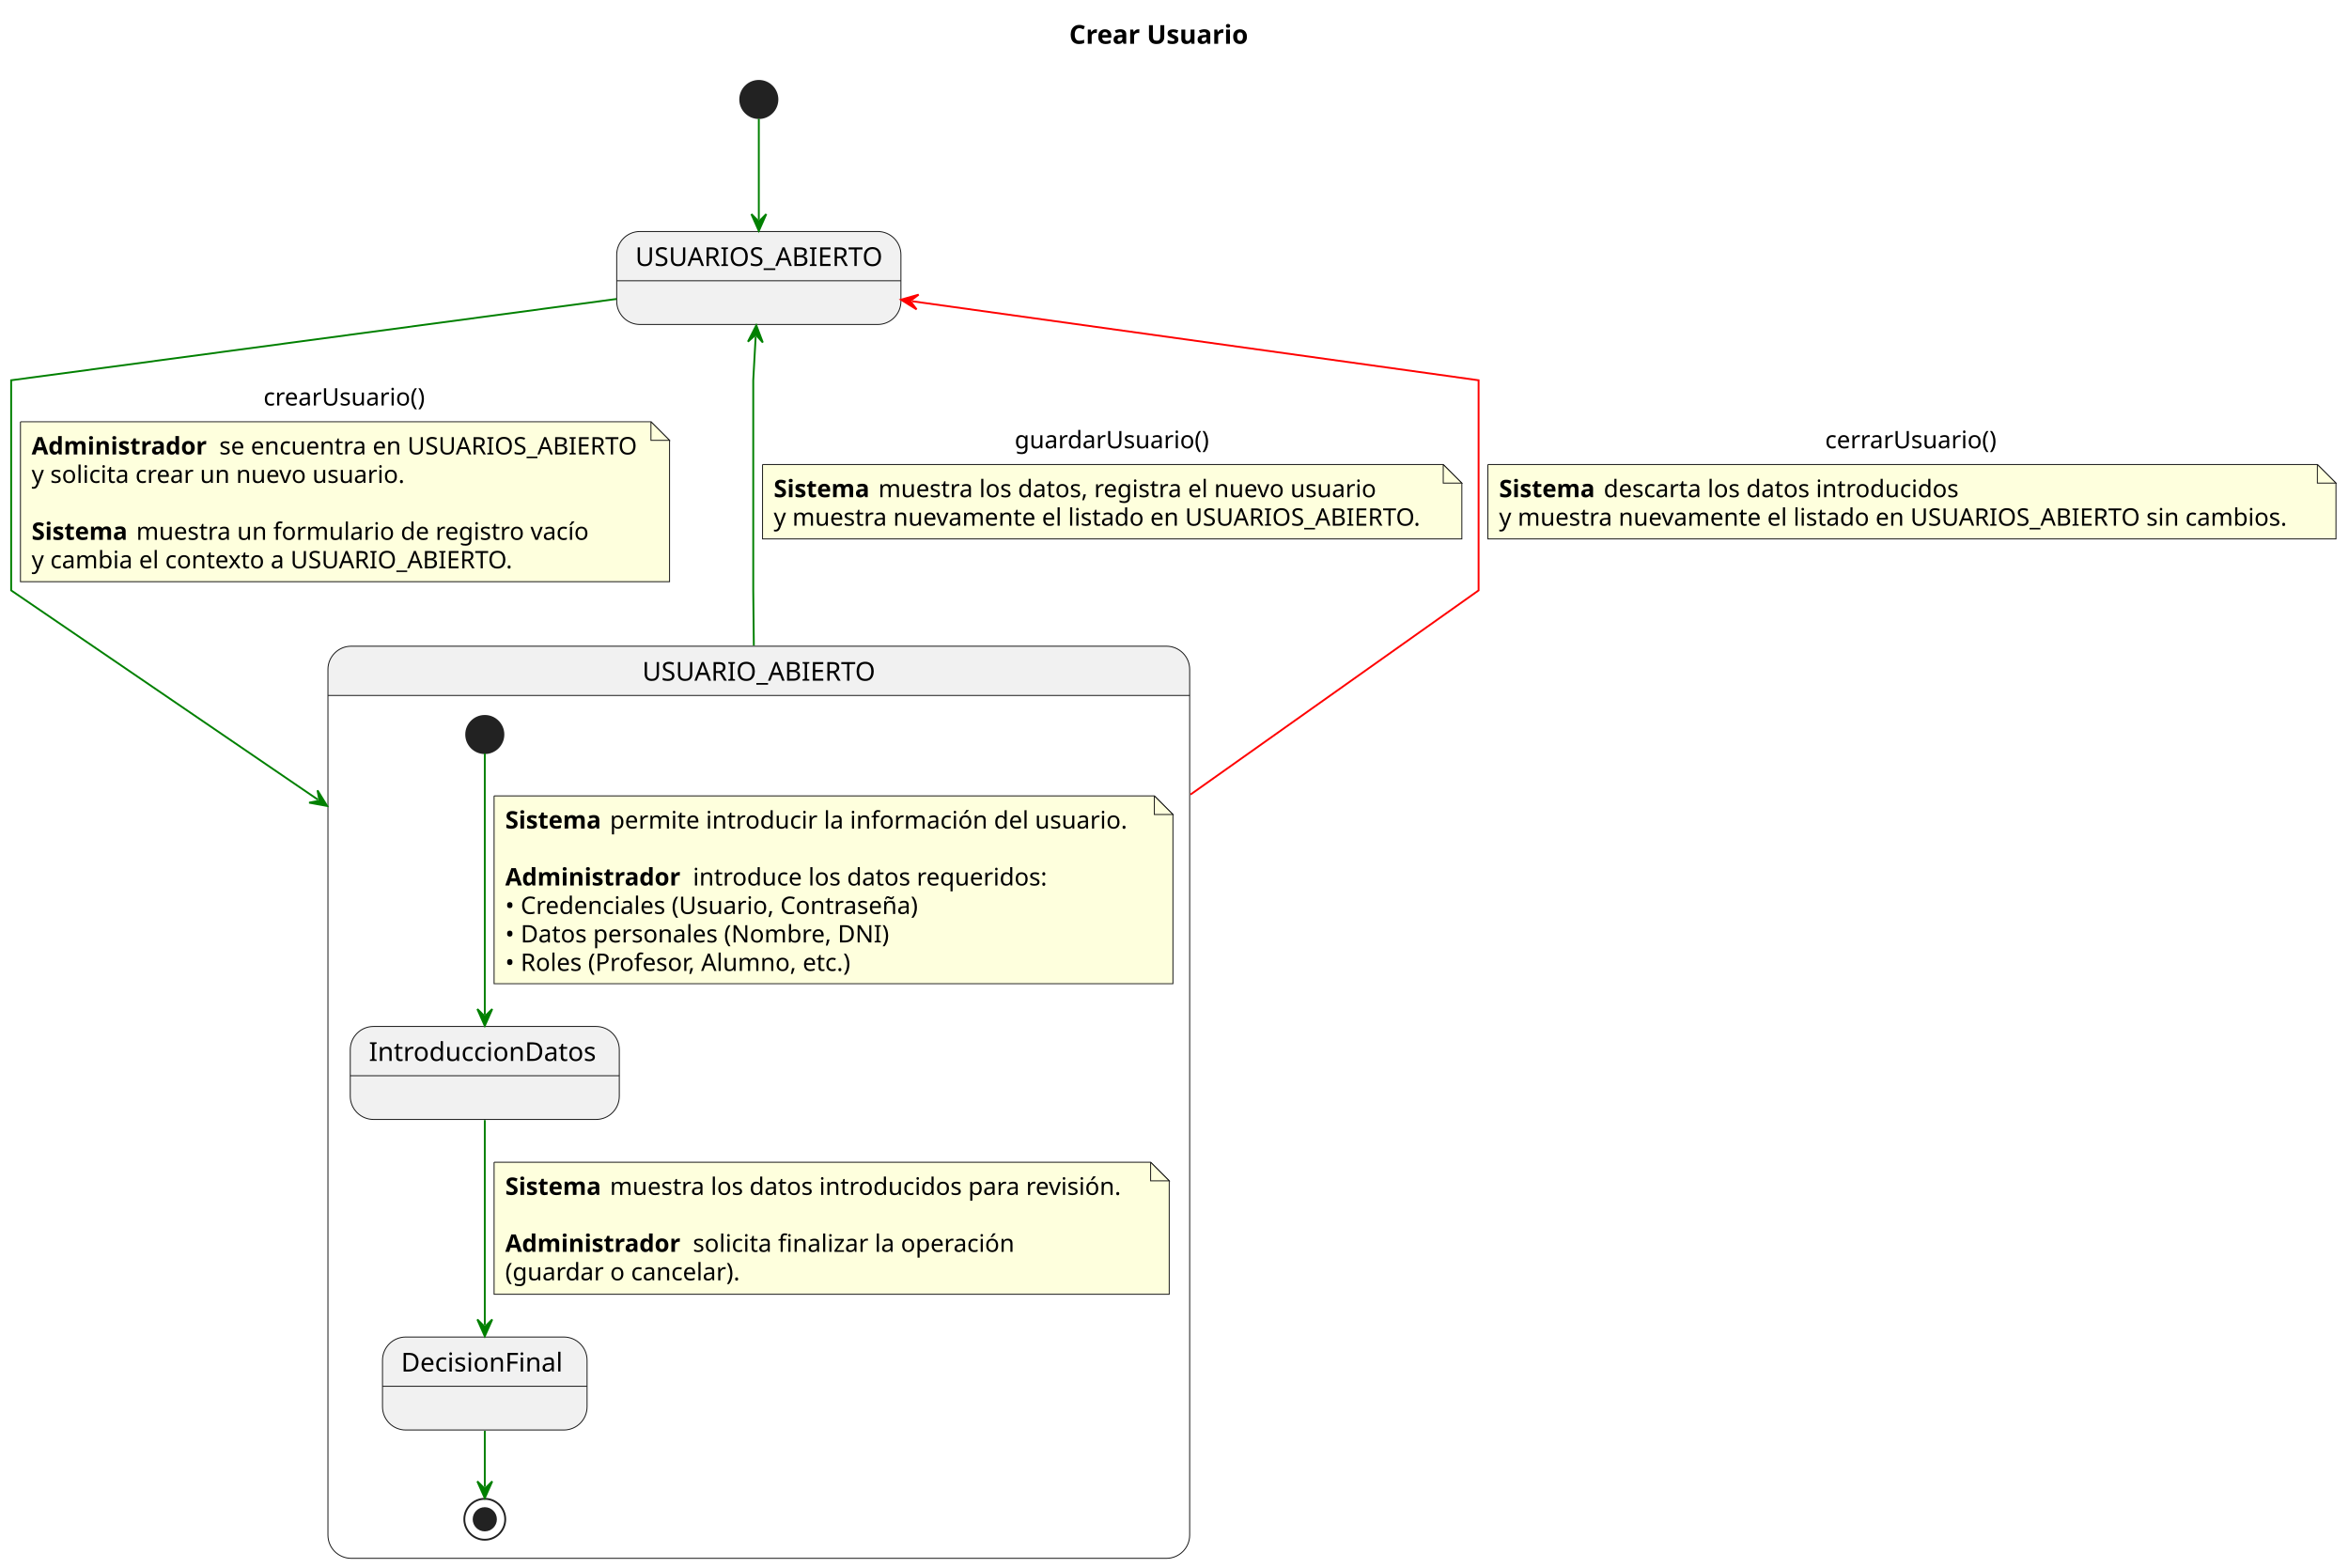
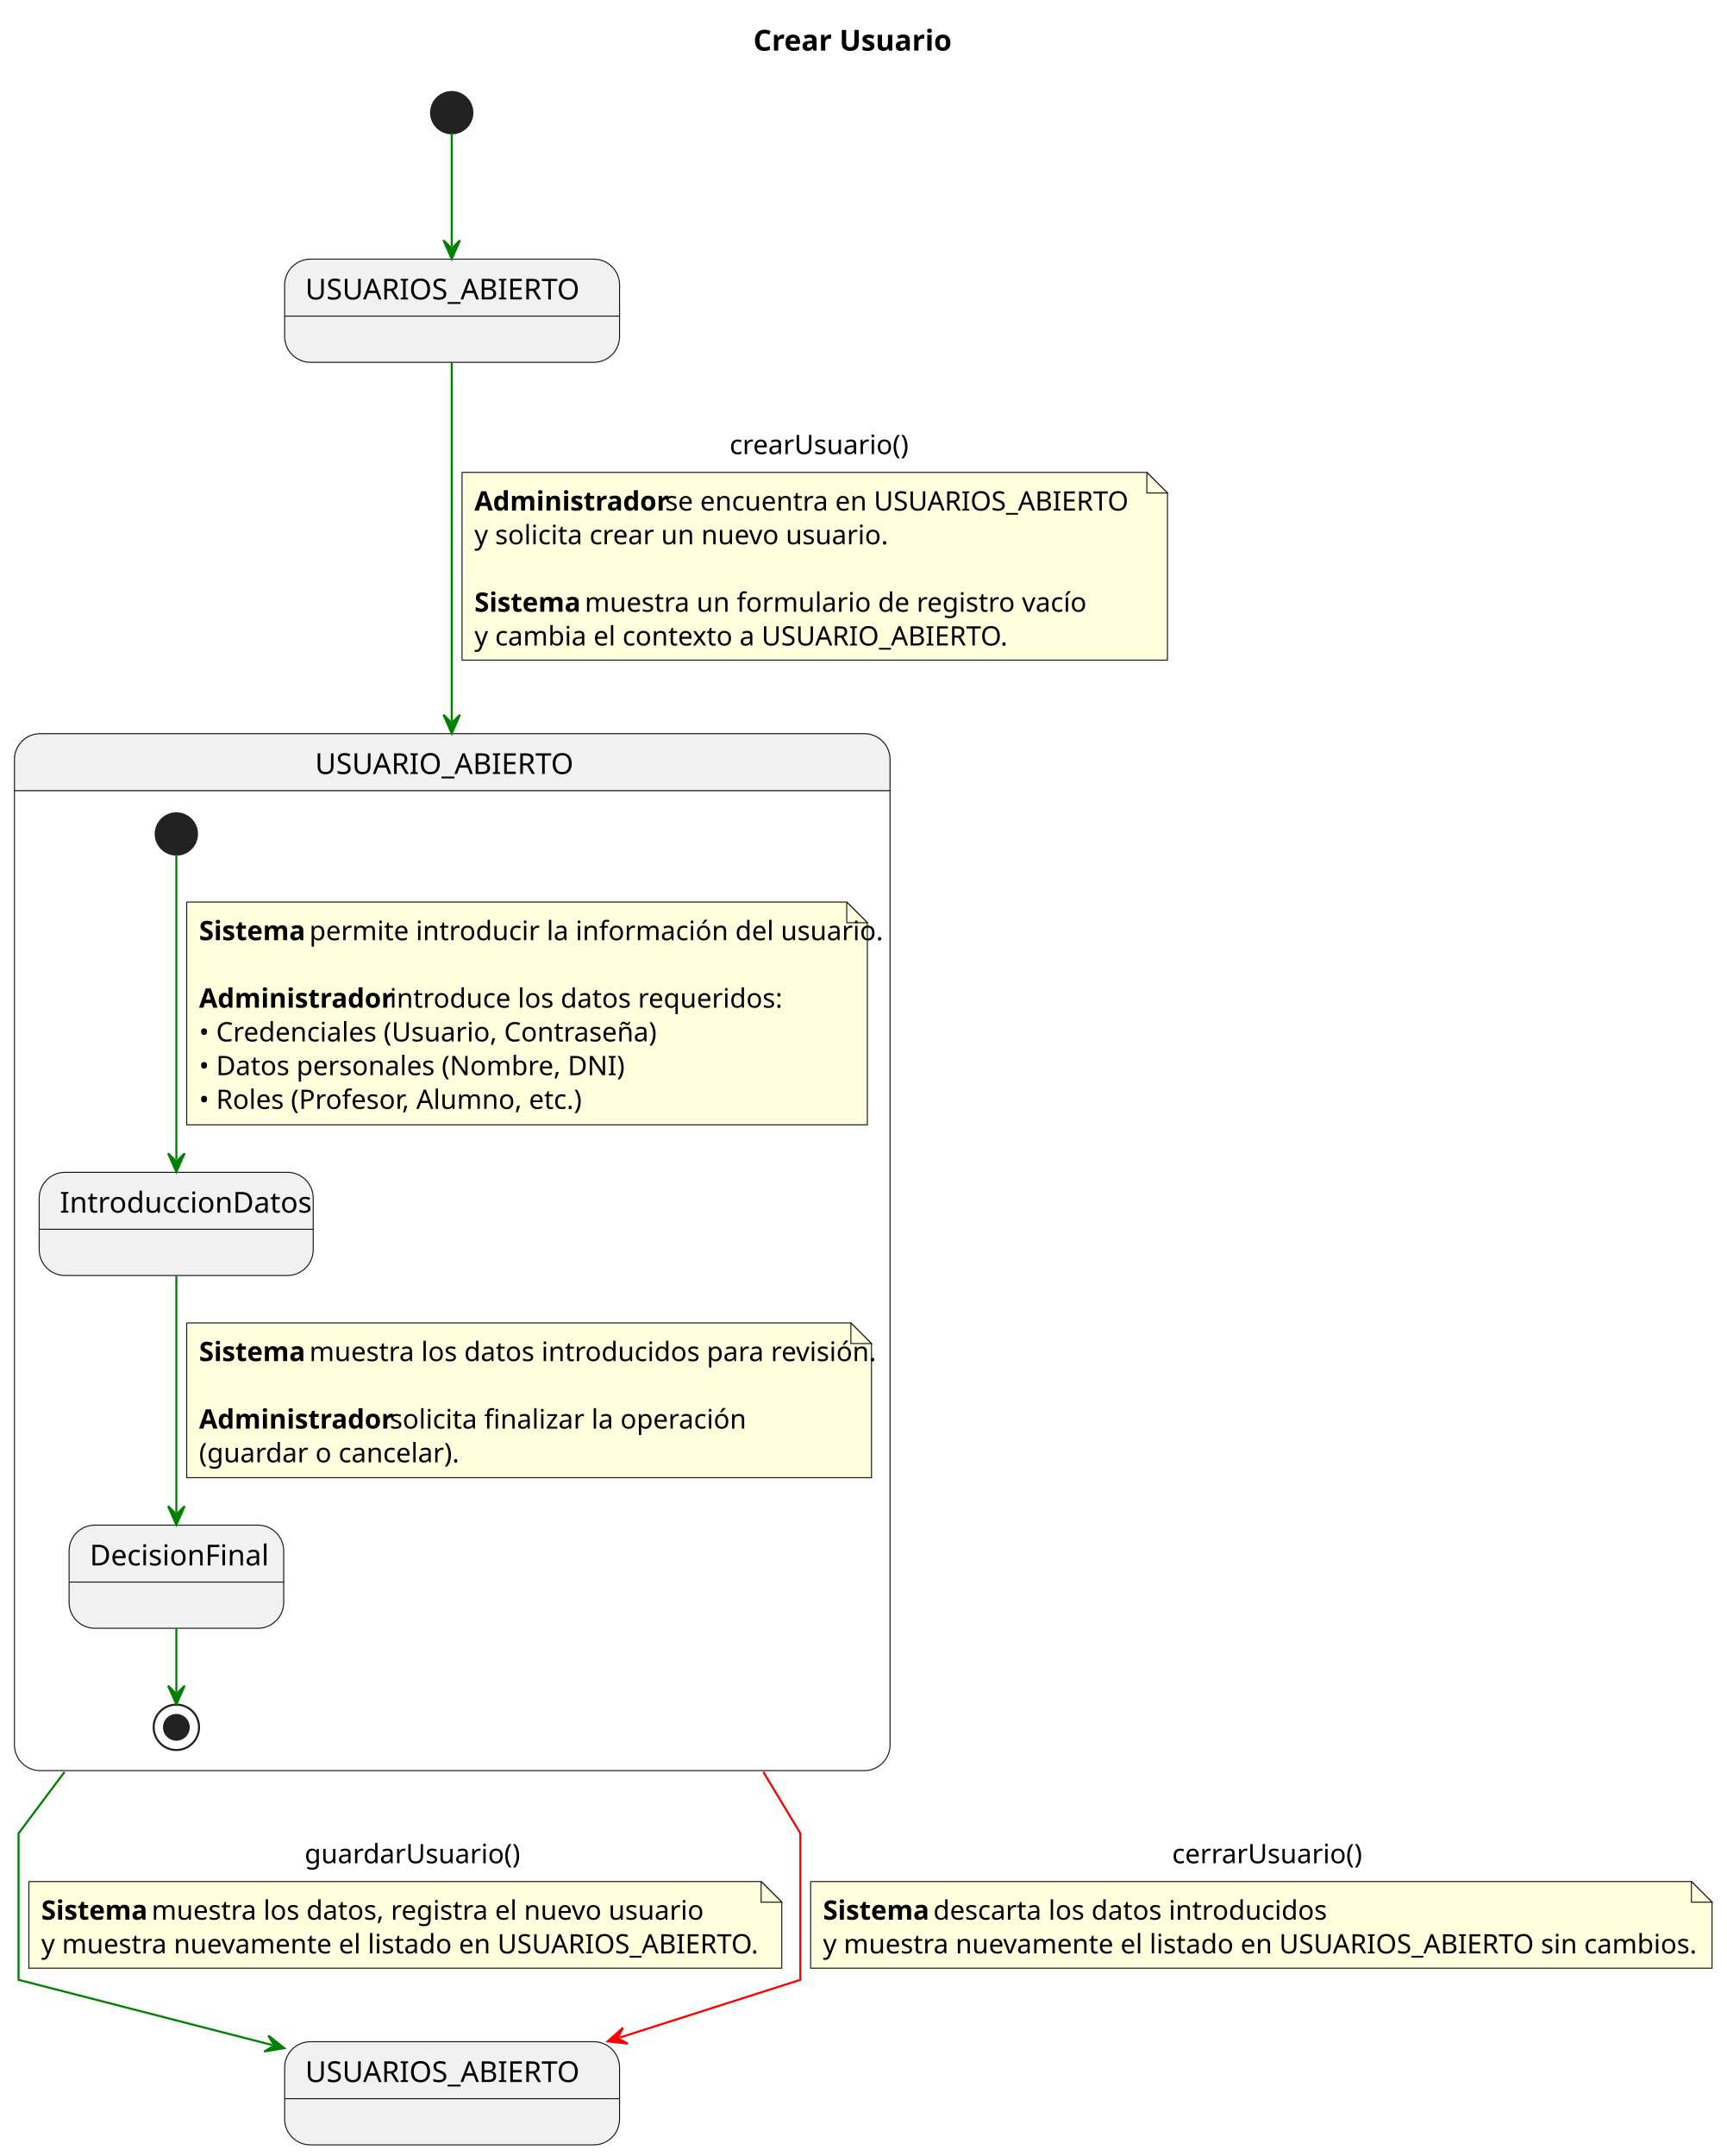
- <svg xmlns="http://www.w3.org/2000/svg" contentStyleType="text/css" data-diagram-type="STATE" height="843px" preserveAspectRatio="none" style="width:1263px;height:843px;background:#FFFFFF;" version="1.1" viewBox="0 0 1263 843" width="1263px" zoomAndPan="magnify">
+ <svg xmlns="http://www.w3.org/2000/svg" contentStyleType="text/css" data-diagram-type="STATE" height="1045px" preserveAspectRatio="none" style="width:837px;height:1045px;background:#FFFFFF;" version="1.1" viewBox="0 0 837 1045" width="837px" zoomAndPan="magnify">
  <defs />
  <g>
-     <g class="title" data-source-line="1">
-       <text fill="#000000" font-family="sans-serif" font-size="14" font-weight="bold" lengthAdjust="spacing" textLength="99.258" x="574.871" y="23.535">Crear Usuario</text>
+     <text fill="#000000" font-family="sans-serif" font-size="14" font-weight="bold" lengthAdjust="spacing" textLength="92.593" x="365.204" y="24.533">Crear Usuario</text>
+     <g id="USUARIOS_ABIERTO_INICIAL">
+       <rect fill="#F1F1F1" height="50" rx="12.5" ry="12.5" style="stroke:#181818;stroke-width:0.5;" width="162.365" x="138" y="125.609" />
+       <line style="stroke:#181818;stroke-width:0.5;" x1="138" x2="300.365" y1="153.219" y2="153.219" />
+       <text fill="#000000" font-family="sans-serif" font-size="14" lengthAdjust="spacing" textLength="142.365" x="148" y="145.143">USUARIOS_ABIERTO</text>
    </g>
-     <g id="USUARIOS_ABIERTO_INICIAL">
-       <rect fill="#F1F1F1" height="50" rx="12.5" ry="12.5" style="stroke:#181818;stroke-width:0.5;" width="152.815" x="331.59" y="124.488" />
-       <line style="stroke:#181818;stroke-width:0.5;" x1="331.59" x2="484.405" y1="150.977" y2="150.977" />
-       <text fill="#000000" font-family="sans-serif" font-size="14" lengthAdjust="spacing" textLength="132.815" x="341.59" y="143.023">USUARIOS_ABIERTO</text>
+     <g id="USUARIOS_ABIERTO_FINAL">
+       <rect fill="#F1F1F1" height="50" rx="12.5" ry="12.5" style="stroke:#181818;stroke-width:0.5;" width="162.365" x="138" y="989.609" />
+       <line style="stroke:#181818;stroke-width:0.5;" x1="138" x2="300.365" y1="1017.219" y2="1017.219" />
+       <text fill="#000000" font-family="sans-serif" font-size="14" lengthAdjust="spacing" textLength="142.365" x="148" y="1009.143">USUARIOS_ABIERTO</text>
    </g>
-     <path d="M188.83,347.488 L627.16,347.488 A12.5,12.5 0 0 1 639.66,359.988 L639.66,373.977 L176.33,373.977 L176.33,359.988 A12.5,12.5 0 0 1 188.83,347.488" fill="#F1F1F1" />
-     <rect fill="none" height="490.488" rx="12.5" ry="12.5" style="stroke:#181818;stroke-width:0.5;" width="463.33" x="176.33" y="347.488" />
-     <line style="stroke:#181818;stroke-width:0.5;" x1="176.33" x2="639.66" y1="373.977" y2="373.977" />
-     <text fill="#000000" font-family="sans-serif" font-size="14" lengthAdjust="spacing" textLength="125.275" x="345.357" y="366.023">USUARIO_ABIERTO</text>
+     <path d="M19.5,355.609 L419,355.609 A12.5,12.5 0 0 1 431.5,368.109 L431.5,383.219 L7,383.219 L7,368.109 A12.5,12.5 0 0 1 19.5,355.609" fill="#F1F1F1" style="stroke:#F1F1F1;stroke-width:1;" />
+     <rect fill="none" height="502.609" rx="12.5" ry="12.5" style="stroke:#181818;stroke-width:0.5;" width="424.5" x="7" y="355.609" />
+     <line style="stroke:#181818;stroke-width:0.5;" x1="7" x2="431.5" y1="383.219" y2="383.219" />
+     <text fill="#000000" font-family="sans-serif" font-size="14" lengthAdjust="spacing" textLength="133.027" x="152.736" y="375.143">USUARIO_ABIERTO</text>
    <g id="USUARIO_ABIERTO_COMP.IntroduccionDatos">
-       <rect fill="#F1F1F1" height="50" rx="12.5" ry="12.5" style="stroke:#181818;stroke-width:0.5;" width="144.653" x="188.33" y="551.977" />
-       <line style="stroke:#181818;stroke-width:0.5;" x1="188.33" x2="332.983" y1="578.465" y2="578.465" />
-       <text fill="#000000" font-family="sans-serif" font-size="14" lengthAdjust="spacing" textLength="124.653" x="198.33" y="570.512">IntroduccionDatos</text>
+       <rect fill="#F1F1F1" height="50" rx="12.5" ry="12.5" style="stroke:#181818;stroke-width:0.5;" width="132.841" x="19" y="568.219" />
+       <line style="stroke:#181818;stroke-width:0.5;" x1="19" x2="151.841" y1="595.828" y2="595.828" />
+       <text fill="#000000" font-family="sans-serif" font-size="14" lengthAdjust="spacing" textLength="112.841" x="29" y="587.752">IntroduccionDatos</text>
    </g>
    <g id="USUARIO_ABIERTO_COMP.DecisionFinal">
-       <rect fill="#F1F1F1" height="50" rx="12.5" ry="12.5" style="stroke:#181818;stroke-width:0.5;" width="109.995" x="205.66" y="718.977" />
-       <line style="stroke:#181818;stroke-width:0.5;" x1="205.66" x2="315.655" y1="745.465" y2="745.465" />
-       <text fill="#000000" font-family="sans-serif" font-size="14" lengthAdjust="spacing" textLength="89.995" x="215.66" y="737.512">DecisionFinal</text>
+       <rect fill="#F1F1F1" height="50" rx="12.5" ry="12.5" style="stroke:#181818;stroke-width:0.5;" width="104.034" x="33.5" y="739.219" />
+       <line style="stroke:#181818;stroke-width:0.5;" x1="33.5" x2="137.534" y1="766.828" y2="766.828" />
+       <text fill="#000000" font-family="sans-serif" font-size="14" lengthAdjust="spacing" textLength="84.034" x="43.5" y="758.752">DecisionFinal</text>
    </g>
-     <ellipse cx="260.66" cy="394.977" fill="#222222" rx="10" ry="10" style="stroke:#222222;stroke-width:1;" />
-     <ellipse cx="260.66" cy="816.977" fill="none" rx="11" ry="11" style="stroke:#222222;stroke-width:1;" />
-     <ellipse cx="260.66" cy="816.977" fill="#222222" rx="6" ry="6" style="stroke:#222222;stroke-width:1;" />
-     <g class="link" data-entity-1=".start.USUARIO_ABIERTO_COMP" data-entity-2="IntroduccionDatos" data-source-line="23" data-uid="lnk6" id="link_.start.USUARIO_ABIERTO_COMP_IntroduccionDatos">
-       <path d="M260.66,405.147 C260.66,432.017 260.66,505.167 260.66,545.597" fill="none" id="*start*USUARIO_ABIERTO_COMP-to-IntroduccionDatos" style="stroke:#008000;stroke-width:1;" />
-       <polygon fill="#008000" points="260.66,551.597,264.66,542.597,260.66,546.597,256.66,542.597,260.66,551.597" style="stroke:#008000;stroke-width:1;" />
-       <path d="M265.66,427.977 L265.66,528.977 L630.66,528.977 L630.66,437.977 L620.66,427.977 L265.66,427.977" fill="#FEFFDD" style="stroke:#181818;stroke-width:0.5;" />
-       <path d="M620.66,427.977 L620.66,437.977 L630.66,437.977 L620.66,427.977" fill="#FEFFDD" style="stroke:#181818;stroke-width:0.5;" />
-       <text fill="#000000" font-family="sans-serif" font-size="13" font-weight="bold" lengthAdjust="spacing" textLength="52.14" x="271.66" y="445.545">Sistema</text>
-       <text fill="#000000" font-family="sans-serif" font-size="13" lengthAdjust="spacing" textLength="288.222" x="327.913" y="445.545">permite introducir la información del usuario.</text>
-       <text fill="#000000" font-family="sans-serif" font-size="13" lengthAdjust="spacing" textLength="4.113" x="271.66" y="460.856"> </text>
-       <text fill="#000000" font-family="sans-serif" font-size="13" font-weight="bold" lengthAdjust="spacing" textLength="96.783" x="271.66" y="476.166">Administrador</text>
-       <text fill="#000000" font-family="sans-serif" font-size="13" lengthAdjust="spacing" textLength="197.73" x="372.556" y="476.166">introduce los datos requeridos:</text>
-       <text fill="#000000" font-family="sans-serif" font-size="13" lengthAdjust="spacing" textLength="231.937" x="271.66" y="491.477">• Credenciales (Usuario, Contraseña)</text>
-       <text fill="#000000" font-family="sans-serif" font-size="13" lengthAdjust="spacing" textLength="214.487" x="271.66" y="506.787">• Datos personales (Nombre, DNI)</text>
-       <text fill="#000000" font-family="sans-serif" font-size="13" lengthAdjust="spacing" textLength="198.561" x="271.66" y="522.098">• Roles (Profesor, Alumno, etc.)</text>
+     <ellipse cx="85.5" cy="404.219" fill="#222222" rx="10" ry="10" style="stroke:#222222;stroke-width:1;" />
+     <ellipse cx="85.5" cy="837.219" fill="none" rx="11" ry="11" style="stroke:#222222;stroke-width:1;" />
+     <ellipse cx="85.5" cy="837.219" fill="#222222" rx="6" ry="6" style="stroke:#222222;stroke-width:1;" />
+     <g class="link" data-entity-1="*start*USUARIO_ABIERTO_COMP" data-entity-2="IntroduccionDatos" data-source-line="24" data-uid="lnk6" id="link_*start*USUARIO_ABIERTO_COMP_IntroduccionDatos">
+       <path d="M85.5,414.239 C85.5,441.889 85.5,520.129 85.5,562.029" fill="none" id="*start*USUARIO_ABIERTO_COMP-to-IntroduccionDatos" style="stroke:#008000;stroke-width:1;" />
+       <polygon fill="#008000" points="85.5,568.029,89.5,559.029,85.5,563.029,81.5,559.029,85.5,568.029" style="stroke:#008000;stroke-width:1;" />
+       <path d="M90.5,437.219 L90.5,545.219 L420.5,545.219 L420.5,447.219 L410.5,437.219 L90.5,437.219" fill="#FEFFDD" style="stroke:#181818;stroke-width:0.5;" />
+       <path d="M410.5,437.219 L410.5,447.219 L420.5,447.219 L410.5,437.219" fill="#FEFFDD" style="stroke:#181818;stroke-width:0.5;" />
+       <text fill="#000000" font-family="sans-serif" font-size="13" font-weight="bold" lengthAdjust="spacing" textLength="49.861" x="96.5" y="455.714">Sistema</text>
+       <text fill="#000000" font-family="sans-serif" font-size="13" lengthAdjust="spacing" textLength="255.785" x="149.973" y="455.714">permite introducir la información del usuario.</text>
+       <text fill="#000000" font-family="sans-serif" font-size="13" lengthAdjust="spacing" textLength="3.612" x="96.5" y="472.065"> </text>
+       <text fill="#000000" font-family="sans-serif" font-size="13" font-weight="bold" lengthAdjust="spacing" textLength="88.842" x="96.5" y="488.417">Administrador</text>
+       <text fill="#000000" font-family="sans-serif" font-size="13" lengthAdjust="spacing" textLength="177.773" x="188.954" y="488.417">introduce los datos requeridos:</text>
+       <text fill="#000000" font-family="sans-serif" font-size="13" lengthAdjust="spacing" textLength="216.265" x="96.5" y="504.769">• Credenciales (Usuario, Contraseña)</text>
+       <text fill="#000000" font-family="sans-serif" font-size="13" lengthAdjust="spacing" textLength="198.18" x="96.5" y="521.12">• Datos personales (Nombre, DNI)</text>
+       <text fill="#000000" font-family="sans-serif" font-size="13" lengthAdjust="spacing" textLength="183.009" x="96.5" y="537.472">• Roles (Profesor, Alumno, etc.)</text>
    </g>
-     <g class="link" data-entity-1="IntroduccionDatos" data-entity-2="DecisionFinal" data-source-line="33" data-uid="lnk7" id="link_IntroduccionDatos_DecisionFinal">
-       <path d="M260.66,602.327 C260.66,633.517 260.66,681.287 260.66,712.527" fill="none" id="IntroduccionDatos-to-DecisionFinal" style="stroke:#008000;stroke-width:1;" />
-       <polygon fill="#008000" points="260.66,718.527,264.66,709.527,260.66,713.527,256.66,709.527,260.66,718.527" style="stroke:#008000;stroke-width:1;" />
-       <path d="M265.66,624.977 L265.66,695.977 L628.66,695.977 L628.66,634.977 L618.66,624.977 L265.66,624.977" fill="#FEFFDD" style="stroke:#181818;stroke-width:0.5;" />
-       <path d="M618.66,624.977 L618.66,634.977 L628.66,634.977 L618.66,624.977" fill="#FEFFDD" style="stroke:#181818;stroke-width:0.5;" />
-       <text fill="#000000" font-family="sans-serif" font-size="13" font-weight="bold" lengthAdjust="spacing" textLength="52.14" x="271.66" y="642.545">Sistema</text>
-       <text fill="#000000" font-family="sans-serif" font-size="13" lengthAdjust="spacing" textLength="286.121" x="327.913" y="642.545">muestra los datos introducidos para revisión.</text>
-       <text fill="#000000" font-family="sans-serif" font-size="13" lengthAdjust="spacing" textLength="4.113" x="271.66" y="657.856"> </text>
-       <text fill="#000000" font-family="sans-serif" font-size="13" font-weight="bold" lengthAdjust="spacing" textLength="96.783" x="271.66" y="673.166">Administrador</text>
-       <text fill="#000000" font-family="sans-serif" font-size="13" lengthAdjust="spacing" textLength="181.492" x="372.556" y="673.166">solicita finalizar la operación</text>
-       <text fill="#000000" font-family="sans-serif" font-size="13" lengthAdjust="spacing" textLength="130.197" x="271.66" y="688.477">(guardar o cancelar).</text>
+     <g class="link" data-entity-1="IntroduccionDatos" data-entity-2="DecisionFinal" data-source-line="34" data-uid="lnk7" id="link_IntroduccionDatos_DecisionFinal">
+       <path d="M85.5,618.429 C85.5,650.559 85.5,700.949 85.5,733.049" fill="none" id="IntroduccionDatos-to-DecisionFinal" style="stroke:#008000;stroke-width:1;" />
+       <polygon fill="#008000" points="85.5,739.049,89.5,730.049,85.5,734.049,81.5,730.049,85.5,739.049" style="stroke:#008000;stroke-width:1;" />
+       <path d="M90.5,641.219 L90.5,716.219 L422.5,716.219 L422.5,651.219 L412.5,641.219 L90.5,641.219" fill="#FEFFDD" style="stroke:#181818;stroke-width:0.5;" />
+       <path d="M412.5,641.219 L412.5,651.219 L422.5,651.219 L412.5,641.219" fill="#FEFFDD" style="stroke:#181818;stroke-width:0.5;" />
+       <text fill="#000000" font-family="sans-serif" font-size="13" font-weight="bold" lengthAdjust="spacing" textLength="49.861" x="96.5" y="659.714">Sistema</text>
+       <text fill="#000000" font-family="sans-serif" font-size="13" lengthAdjust="spacing" textLength="257.962" x="149.973" y="659.714">muestra los datos introducidos para revisión.</text>
+       <text fill="#000000" font-family="sans-serif" font-size="13" lengthAdjust="spacing" textLength="3.612" x="96.5" y="676.065"> </text>
+       <text fill="#000000" font-family="sans-serif" font-size="13" font-weight="bold" lengthAdjust="spacing" textLength="88.842" x="96.5" y="692.417">Administrador</text>
+       <text fill="#000000" font-family="sans-serif" font-size="13" lengthAdjust="spacing" textLength="162.583" x="188.954" y="692.417">solicita finalizar la operación</text>
+       <text fill="#000000" font-family="sans-serif" font-size="13" lengthAdjust="spacing" textLength="120.669" x="96.5" y="708.769">(guardar o cancelar).</text>
    </g>
-     <g class="link" data-entity-1="DecisionFinal" data-entity-2=".end.USUARIO_ABIERTO_COMP" data-source-line="41" data-uid="lnk9" id="link_DecisionFinal_.end.USUARIO_ABIERTO_COMP">
-       <path d="M260.66,769.407 C260.66,781.767 260.66,790.107 260.66,799.577" fill="none" id="DecisionFinal-to-*end*USUARIO_ABIERTO_COMP" style="stroke:#008000;stroke-width:1;" />
-       <polygon fill="#008000" points="260.66,805.577,264.66,796.577,260.66,800.577,256.66,796.577,260.66,805.577" style="stroke:#008000;stroke-width:1;" />
+     <g class="link" data-entity-1="DecisionFinal" data-entity-2="*end*USUARIO_ABIERTO_COMP" data-source-line="42" data-uid="lnk9" id="link_DecisionFinal_*end*USUARIO_ABIERTO_COMP">
+       <path d="M85.5,789.259 C85.5,801.809 85.5,810.499 85.5,820.069" fill="none" id="DecisionFinal-to-*end*USUARIO_ABIERTO_COMP" style="stroke:#008000;stroke-width:1;" />
+       <polygon fill="#008000" points="85.5,826.069,89.5,817.069,85.5,821.069,81.5,817.069,85.5,826.069" style="stroke:#008000;stroke-width:1;" />
    </g>
-     <ellipse cx="408" cy="53.488" fill="#222222" rx="10" ry="10" style="stroke:#222222;stroke-width:1;" />
-     <g class="link" data-entity-1=".start." data-entity-2="USUARIOS_ABIERTO_INICIAL" data-source-line="7" data-uid="lnk3" id="link_.start._USUARIOS_ABIERTO_INICIAL">
-       <path d="M408,63.848 C408,77.778 408,98.448 408,118.138" fill="none" id="*start*-to-USUARIOS_ABIERTO_INICIAL" style="stroke:#008000;stroke-width:1;" />
-       <polygon fill="#008000" points="408,124.138,412,115.138,408,119.138,404,115.138,408,124.138" style="stroke:#008000;stroke-width:1;" />
+     <ellipse cx="219" cy="54.609" fill="#222222" rx="10" ry="10" style="stroke:#222222;stroke-width:1;" />
+     <g class="link" data-entity-1="*start*" data-entity-2="USUARIOS_ABIERTO_INICIAL" data-source-line="8" data-uid="lnk3" id="link_*start*_USUARIOS_ABIERTO_INICIAL">
+       <path d="M219,64.619 C219,78.499 219,99.579 219,119.449" fill="none" id="*start*-to-USUARIOS_ABIERTO_INICIAL" style="stroke:#008000;stroke-width:1;" />
+       <polygon fill="#008000" points="219,125.449,223,116.449,219,120.449,215,116.449,219,125.449" style="stroke:#008000;stroke-width:1;" />
    </g>
-     <g class="link" data-entity-1="USUARIOS_ABIERTO_INICIAL" data-entity-2="USUARIO_ABIERTO_COMP" data-source-line="9" data-uid="lnk4" id="link_USUARIOS_ABIERTO_INICIAL_USUARIO_ABIERTO_COMP">
-       <path d="M331.44,160.778 C214.8,176.438 6,204.488 6,204.488 C6,204.488 6,317.488 6,317.488 C6,317.488 81.814,369.207 170.944,430.017" fill="none" id="USUARIOS_ABIERTO_INICIAL-to-USUARIO_ABIERTO_COMP" style="stroke:#008000;stroke-width:1;" />
-       <polygon fill="#008000" points="175.9,433.398,170.72,425.022,171.77,430.58,166.211,431.63,175.9,433.398" style="stroke:#008000;stroke-width:1;" />
-       <text fill="#000000" font-family="sans-serif" font-size="13" lengthAdjust="spacing" textLength="88.118" x="141.667" y="218.057">crearUsuario()</text>
-       <path d="M11,226.799 L11,312.799 L360,312.799 L360,236.799 L350,226.799 L11,226.799" fill="#FEFFDD" style="stroke:#181818;stroke-width:0.5;" />
-       <path d="M350,226.799 L350,236.799 L360,236.799 L350,226.799" fill="#FEFFDD" style="stroke:#181818;stroke-width:0.5;" />
-       <text fill="#000000" font-family="sans-serif" font-size="13" font-weight="bold" lengthAdjust="spacing" textLength="96.783" x="17" y="244.367">Administrador</text>
-       <text fill="#000000" font-family="sans-serif" font-size="13" lengthAdjust="spacing" textLength="227.557" x="117.896" y="244.367">se encuentra en USUARIOS_ABIERTO</text>
-       <text fill="#000000" font-family="sans-serif" font-size="13" lengthAdjust="spacing" textLength="209.009" x="17" y="259.678">y solicita crear un nuevo usuario.</text>
-       <text fill="#000000" font-family="sans-serif" font-size="13" lengthAdjust="spacing" textLength="4.113" x="17" y="274.988"> </text>
-       <text fill="#000000" font-family="sans-serif" font-size="13" font-weight="bold" lengthAdjust="spacing" textLength="52.14" x="17" y="290.299">Sistema</text>
-       <text fill="#000000" font-family="sans-serif" font-size="13" lengthAdjust="spacing" textLength="251.38" x="73.253" y="290.299">muestra un formulario de registro vacío</text>
-       <text fill="#000000" font-family="sans-serif" font-size="13" lengthAdjust="spacing" textLength="266.709" x="17" y="305.609">y cambia el contexto a USUARIO_ABIERTO.</text>
+     <g class="link" data-entity-1="USUARIOS_ABIERTO_INICIAL" data-entity-2="USUARIO_ABIERTO_COMP" data-source-line="10" data-uid="lnk4" id="link_USUARIOS_ABIERTO_INICIAL_USUARIO_ABIERTO_COMP">
+       <path d="M219,175.719 C219,211.329 219,275.739 219,349.469" fill="none" id="USUARIOS_ABIERTO_INICIAL-to-USUARIO_ABIERTO_COMP" style="stroke:#008000;stroke-width:1;" />
+       <polygon fill="#008000" points="219,355.469,223,346.469,219,350.469,215,346.469,219,355.469" style="stroke:#008000;stroke-width:1;" />
+       <text fill="#000000" font-family="sans-serif" font-size="13" lengthAdjust="spacing" textLength="83.072" x="353.712" y="220.105">crearUsuario()</text>
+       <path d="M224,228.961 L224,319.961 L566,319.961 L566,238.961 L556,228.961 L224,228.961" fill="#FEFFDD" style="stroke:#181818;stroke-width:0.5;" />
+       <path d="M556,228.961 L556,238.961 L566,238.961 L556,228.961" fill="#FEFFDD" style="stroke:#181818;stroke-width:0.5;" />
+       <text fill="#000000" font-family="sans-serif" font-size="13" font-weight="bold" lengthAdjust="spacing" textLength="88.842" x="230" y="247.456">Administrador</text>
+       <text fill="#000000" font-family="sans-serif" font-size="13" lengthAdjust="spacing" textLength="229.042" x="322.454" y="247.456">se encuentra en USUARIOS_ABIERTO</text>
+       <text fill="#000000" font-family="sans-serif" font-size="13" lengthAdjust="spacing" textLength="190.042" x="230" y="263.808">y solicita crear un nuevo usuario.</text>
+       <text fill="#000000" font-family="sans-serif" font-size="13" lengthAdjust="spacing" textLength="3.612" x="230" y="280.159"> </text>
+       <text fill="#000000" font-family="sans-serif" font-size="13" font-weight="bold" lengthAdjust="spacing" textLength="49.861" x="230" y="296.511">Sistema</text>
+       <text fill="#000000" font-family="sans-serif" font-size="13" lengthAdjust="spacing" textLength="226.154" x="283.473" y="296.511">muestra un formulario de registro vacío</text>
+       <text fill="#000000" font-family="sans-serif" font-size="13" lengthAdjust="spacing" textLength="260.095" x="230" y="312.862">y cambia el contexto a USUARIO_ABIERTO.</text>
    </g>
-     <g class="link" data-entity-1="USUARIO_ABIERTO_COMP" data-entity-2="USUARIOS_ABIERTO_INICIAL" data-source-line="44" data-uid="lnk10" id="link_USUARIO_ABIERTO_COMP_USUARIOS_ABIERTO_INICIAL">
-       <path d="M405.32,347.098 C405.12,328.918 405,317.488 405,317.488 C405,317.488 405,204.488 405,204.488 C405,204.488 405.519,195.239 406.309,180.949" fill="none" id="USUARIO_ABIERTO_COMP-to-USUARIOS_ABIERTO_INICIAL" style="stroke:#008000;stroke-width:1;" />
-       <polygon fill="#008000" points="406.64,174.958,402.149,183.724,406.364,179.951,410.137,184.165,406.64,174.958" style="stroke:#008000;stroke-width:1;" />
-       <text fill="#000000" font-family="sans-serif" font-size="13" lengthAdjust="spacing" textLength="105.752" x="545.549" y="241.057">guardarUsuario()</text>
-       <path d="M410,249.799 L410,289.799 L786,289.799 L786,259.799 L776,249.799 L410,249.799" fill="#FEFFDD" style="stroke:#181818;stroke-width:0.5;" />
-       <path d="M776,249.799 L776,259.799 L786,259.799 L776,249.799" fill="#FEFFDD" style="stroke:#181818;stroke-width:0.5;" />
-       <text fill="#000000" font-family="sans-serif" font-size="13" font-weight="bold" lengthAdjust="spacing" textLength="52.14" x="416" y="267.367">Sistema</text>
-       <text fill="#000000" font-family="sans-serif" font-size="13" lengthAdjust="spacing" textLength="277.945" x="472.253" y="267.367">muestra los datos, registra el nuevo usuario</text>
-       <text fill="#000000" font-family="sans-serif" font-size="13" lengthAdjust="spacing" textLength="355.85" x="416" y="282.678">y muestra nuevamente el listado en USUARIOS_ABIERTO.</text>
+     <g class="link" data-entity-1="USUARIO_ABIERTO_COMP" data-entity-2="USUARIOS_ABIERTO_FINAL" data-source-line="45" data-uid="lnk10" id="link_USUARIO_ABIERTO_COMP_USUARIOS_ABIERTO_FINAL">
+       <path d="M31.27,858.859 C17.58,877.149 9,888.609 9,888.609 C9,888.609 9,959.609 9,959.609 C9,959.609 72.899,976.046 131.999,991.236" fill="none" id="USUARIO_ABIERTO_COMP-to-USUARIOS_ABIERTO_FINAL" style="stroke:#008000;stroke-width:1;" />
+       <polygon fill="#008000" points="137.81,992.729,130.089,986.615,132.967,991.485,128.098,994.363,137.81,992.729" style="stroke:#008000;stroke-width:1;" />
+       <text fill="#000000" font-family="sans-serif" font-size="13" lengthAdjust="spacing" textLength="98.262" x="147.692" y="903.105">guardarUsuario()</text>
+       <path d="M14,911.961 L14,953.961 L379,953.961 L379,921.961 L369,911.961 L14,911.961" fill="#FEFFDD" style="stroke:#181818;stroke-width:0.5;" />
+       <path d="M369,911.961 L369,921.961 L379,921.961 L369,911.961" fill="#FEFFDD" style="stroke:#181818;stroke-width:0.5;" />
+       <text fill="#000000" font-family="sans-serif" font-size="13" font-weight="bold" lengthAdjust="spacing" textLength="49.861" x="20" y="930.456">Sistema</text>
+       <text fill="#000000" font-family="sans-serif" font-size="13" lengthAdjust="spacing" textLength="252.186" x="73.473" y="930.456">muestra los datos, registra el nuevo usuario</text>
+       <text fill="#000000" font-family="sans-serif" font-size="13" lengthAdjust="spacing" textLength="344.646" x="20" y="946.808">y muestra nuevamente el listado en USUARIOS_ABIERTO.</text>
    </g>
-     <g class="link" data-entity-1="USUARIO_ABIERTO_COMP" data-entity-2="USUARIOS_ABIERTO_INICIAL" data-source-line="50" data-uid="lnk11" id="link_USUARIO_ABIERTO_COMP_USUARIOS_ABIERTO_INICIAL">
-       <path d="M640.1,427.258 C722.41,368.928 795,317.488 795,317.488 C795,317.488 795,204.488 795,204.488 C795,204.488 603.182,177.728 490.402,161.988" fill="none" id="USUARIO_ABIERTO_COMP-to-USUARIOS_ABIERTO_INICIAL-1" style="stroke:#FF0000;stroke-width:1;" />
-       <polygon fill="#FF0000" points="484.46,161.158,492.821,166.364,489.412,161.849,493.926,158.441,484.46,161.158" style="stroke:#FF0000;stroke-width:1;" />
-       <text fill="#000000" font-family="sans-serif" font-size="13" lengthAdjust="spacing" textLength="93.438" x="981.309" y="241.057">cerrarUsuario()</text>
-       <path d="M800,249.799 L800,289.799 L1256,289.799 L1256,259.799 L1246,249.799 L800,249.799" fill="#FEFFDD" style="stroke:#181818;stroke-width:0.5;" />
-       <path d="M1246,249.799 L1246,259.799 L1256,259.799 L1246,249.799" fill="#FEFFDD" style="stroke:#181818;stroke-width:0.5;" />
-       <text fill="#000000" font-family="sans-serif" font-size="13" font-weight="bold" lengthAdjust="spacing" textLength="52.14" x="806" y="267.367">Sistema</text>
-       <text fill="#000000" font-family="sans-serif" font-size="13" lengthAdjust="spacing" textLength="198.25" x="862.253" y="267.367">descarta los datos introducidos</text>
-       <text fill="#000000" font-family="sans-serif" font-size="13" lengthAdjust="spacing" textLength="435.056" x="806" y="282.678">y muestra nuevamente el listado en USUARIOS_ABIERTO sin cambios.</text>
+     <g class="link" data-entity-1="USUARIO_ABIERTO_COMP" data-entity-2="USUARIOS_ABIERTO_FINAL" data-source-line="51" data-uid="lnk11" id="link_USUARIO_ABIERTO_COMP_USUARIOS_ABIERTO_FINAL">
+       <path d="M370.07,858.859 C381.09,877.149 388,888.609 388,888.609 C388,888.609 388,959.609 388,959.609 C388,959.609 345.316,973.254 300.316,987.624" fill="none" id="USUARIO_ABIERTO_COMP-to-USUARIOS_ABIERTO_FINAL-1" style="stroke:#FF0000;stroke-width:1;" />
+       <polygon fill="#FF0000" points="294.6,989.449,304.39,990.522,299.363,987.928,301.957,982.901,294.6,989.449" style="stroke:#FF0000;stroke-width:1;" />
+       <text fill="#000000" font-family="sans-serif" font-size="13" lengthAdjust="spacing" textLength="87.401" x="568.247" y="903.105">cerrarUsuario()</text>
+       <path d="M393,911.961 L393,953.961 L830,953.961 L830,921.961 L820,911.961 L393,911.961" fill="#FEFFDD" style="stroke:#181818;stroke-width:0.5;" />
+       <path d="M820,911.961 L820,921.961 L830,921.961 L820,911.961" fill="#FEFFDD" style="stroke:#181818;stroke-width:0.5;" />
+       <text fill="#000000" font-family="sans-serif" font-size="13" font-weight="bold" lengthAdjust="spacing" textLength="49.861" x="399" y="930.456">Sistema</text>
+       <text fill="#000000" font-family="sans-serif" font-size="13" lengthAdjust="spacing" textLength="179.213" x="452.473" y="930.456">descarta los datos introducidos</text>
+       <text fill="#000000" font-family="sans-serif" font-size="13" lengthAdjust="spacing" textLength="416.895" x="399" y="946.808">y muestra nuevamente el listado en USUARIOS_ABIERTO sin cambios.</text>
    </g>
  </g>
</svg>
